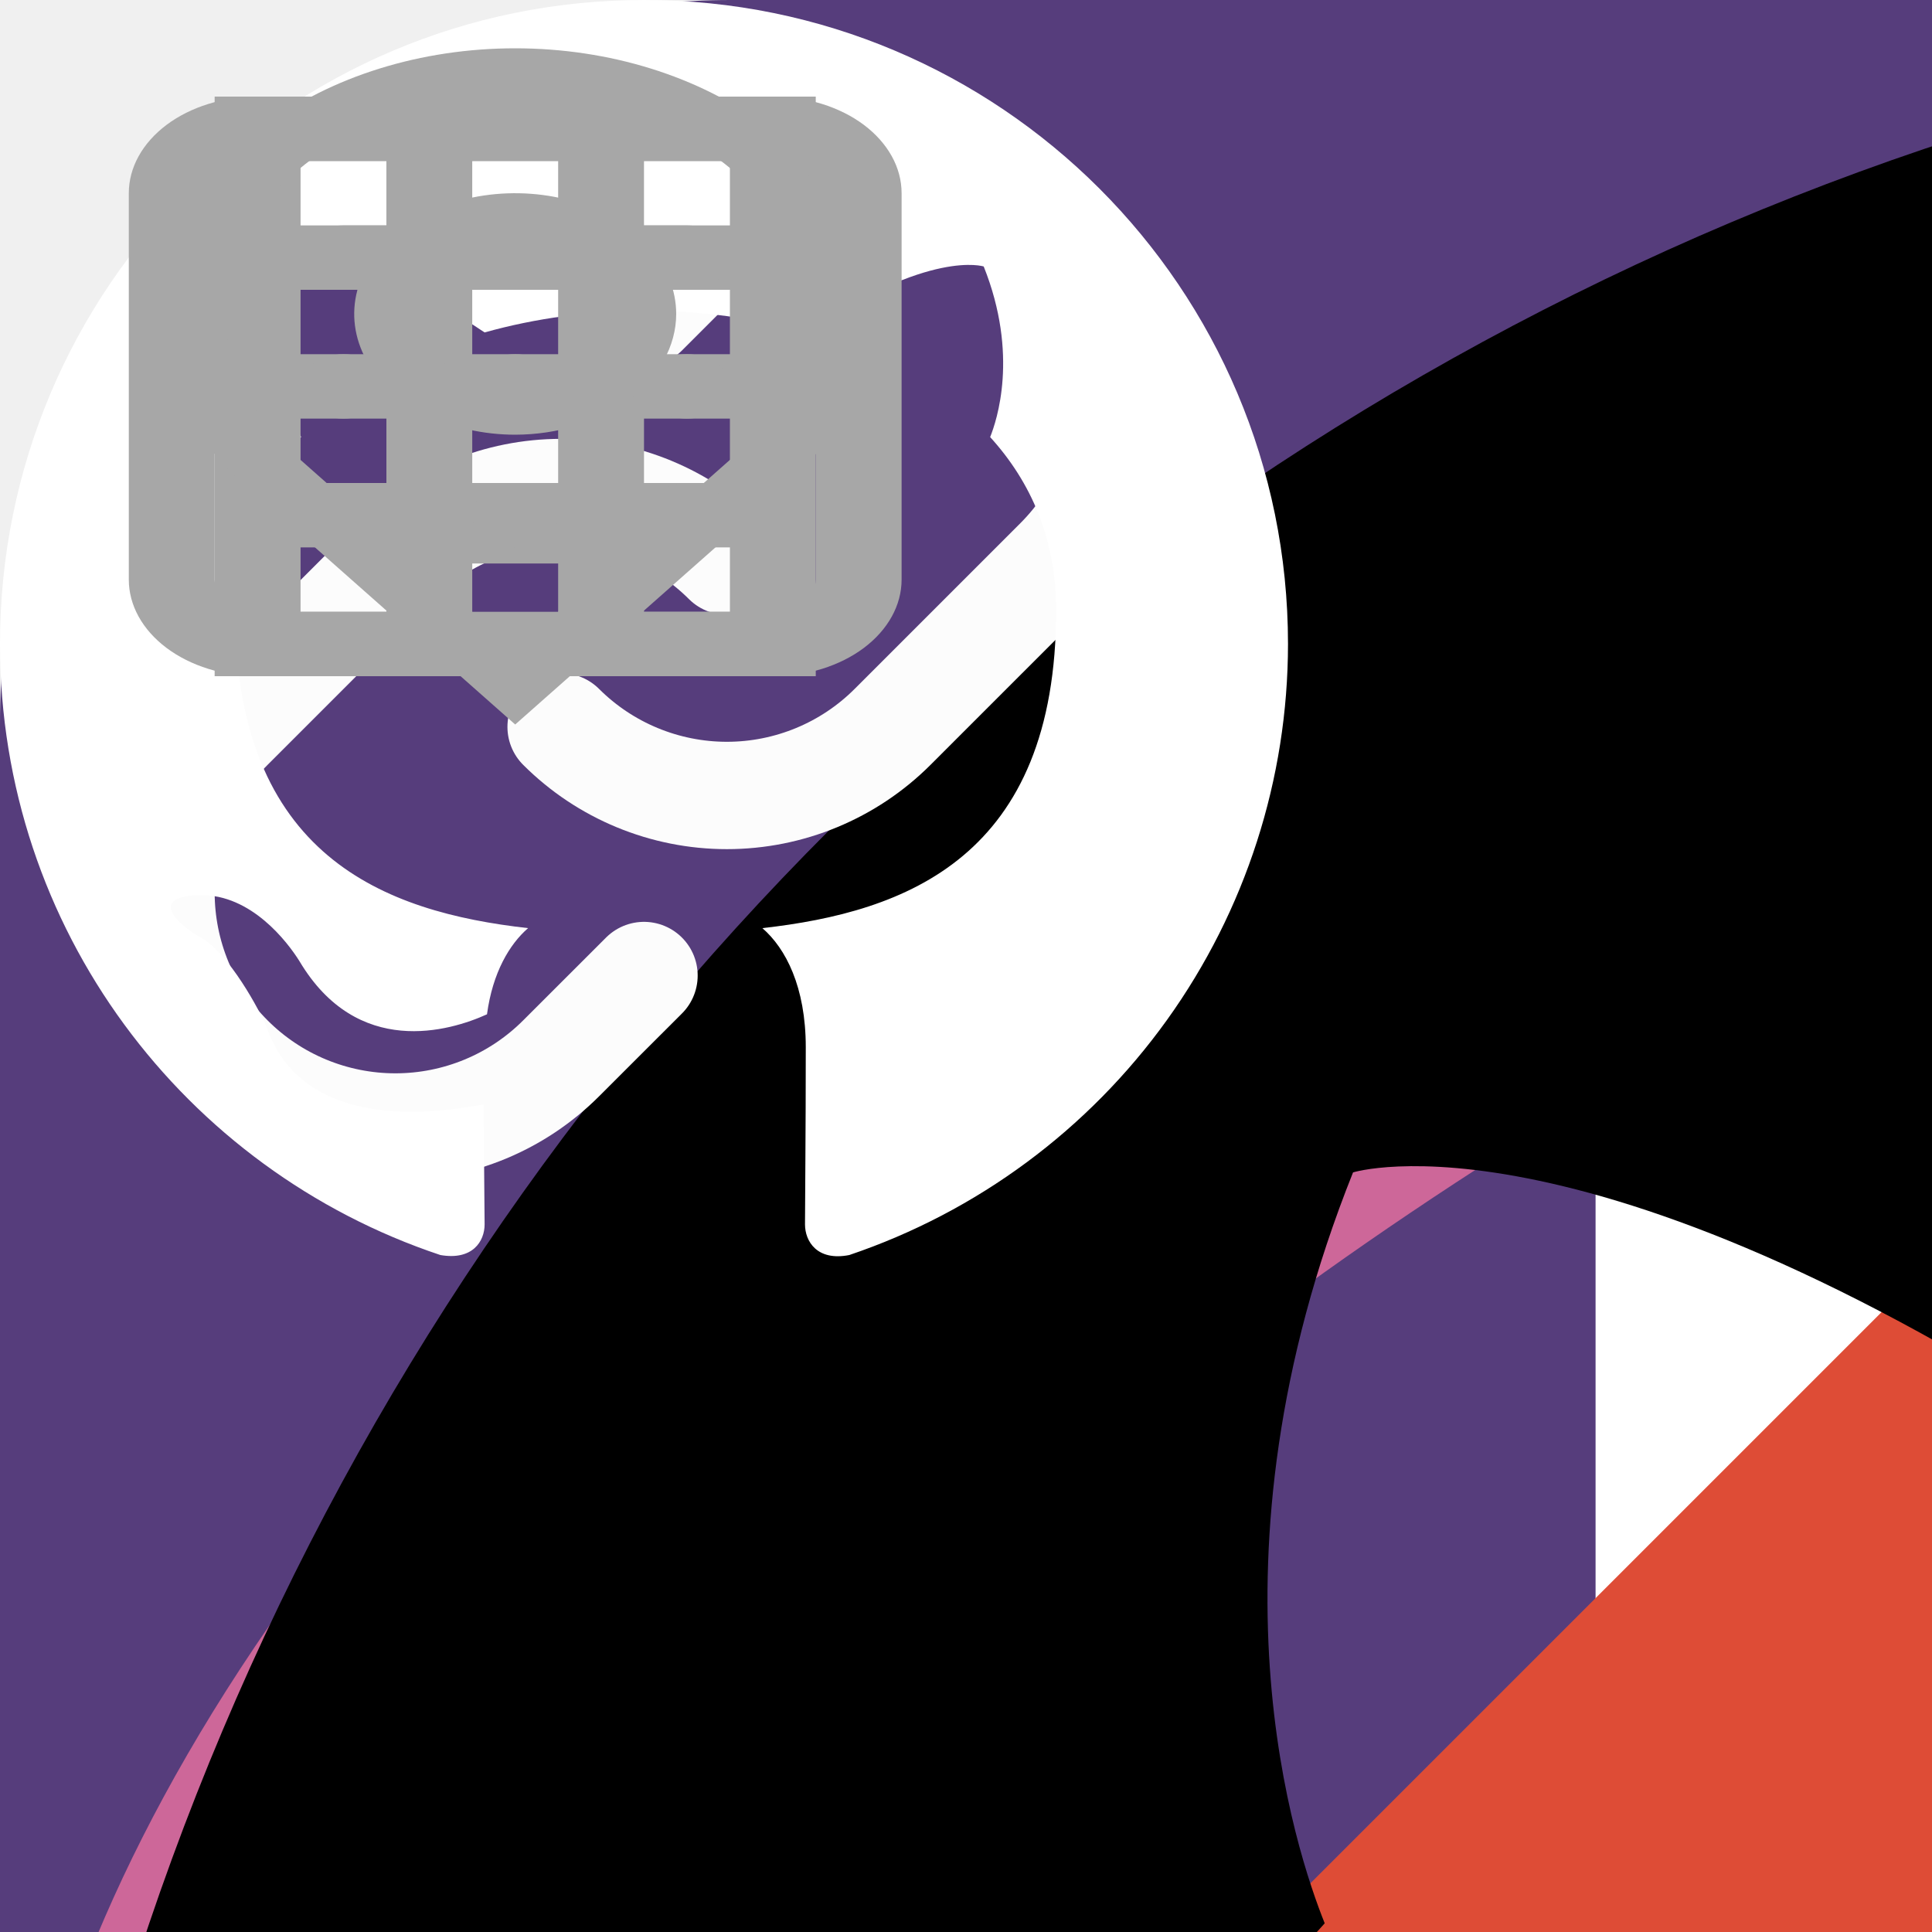
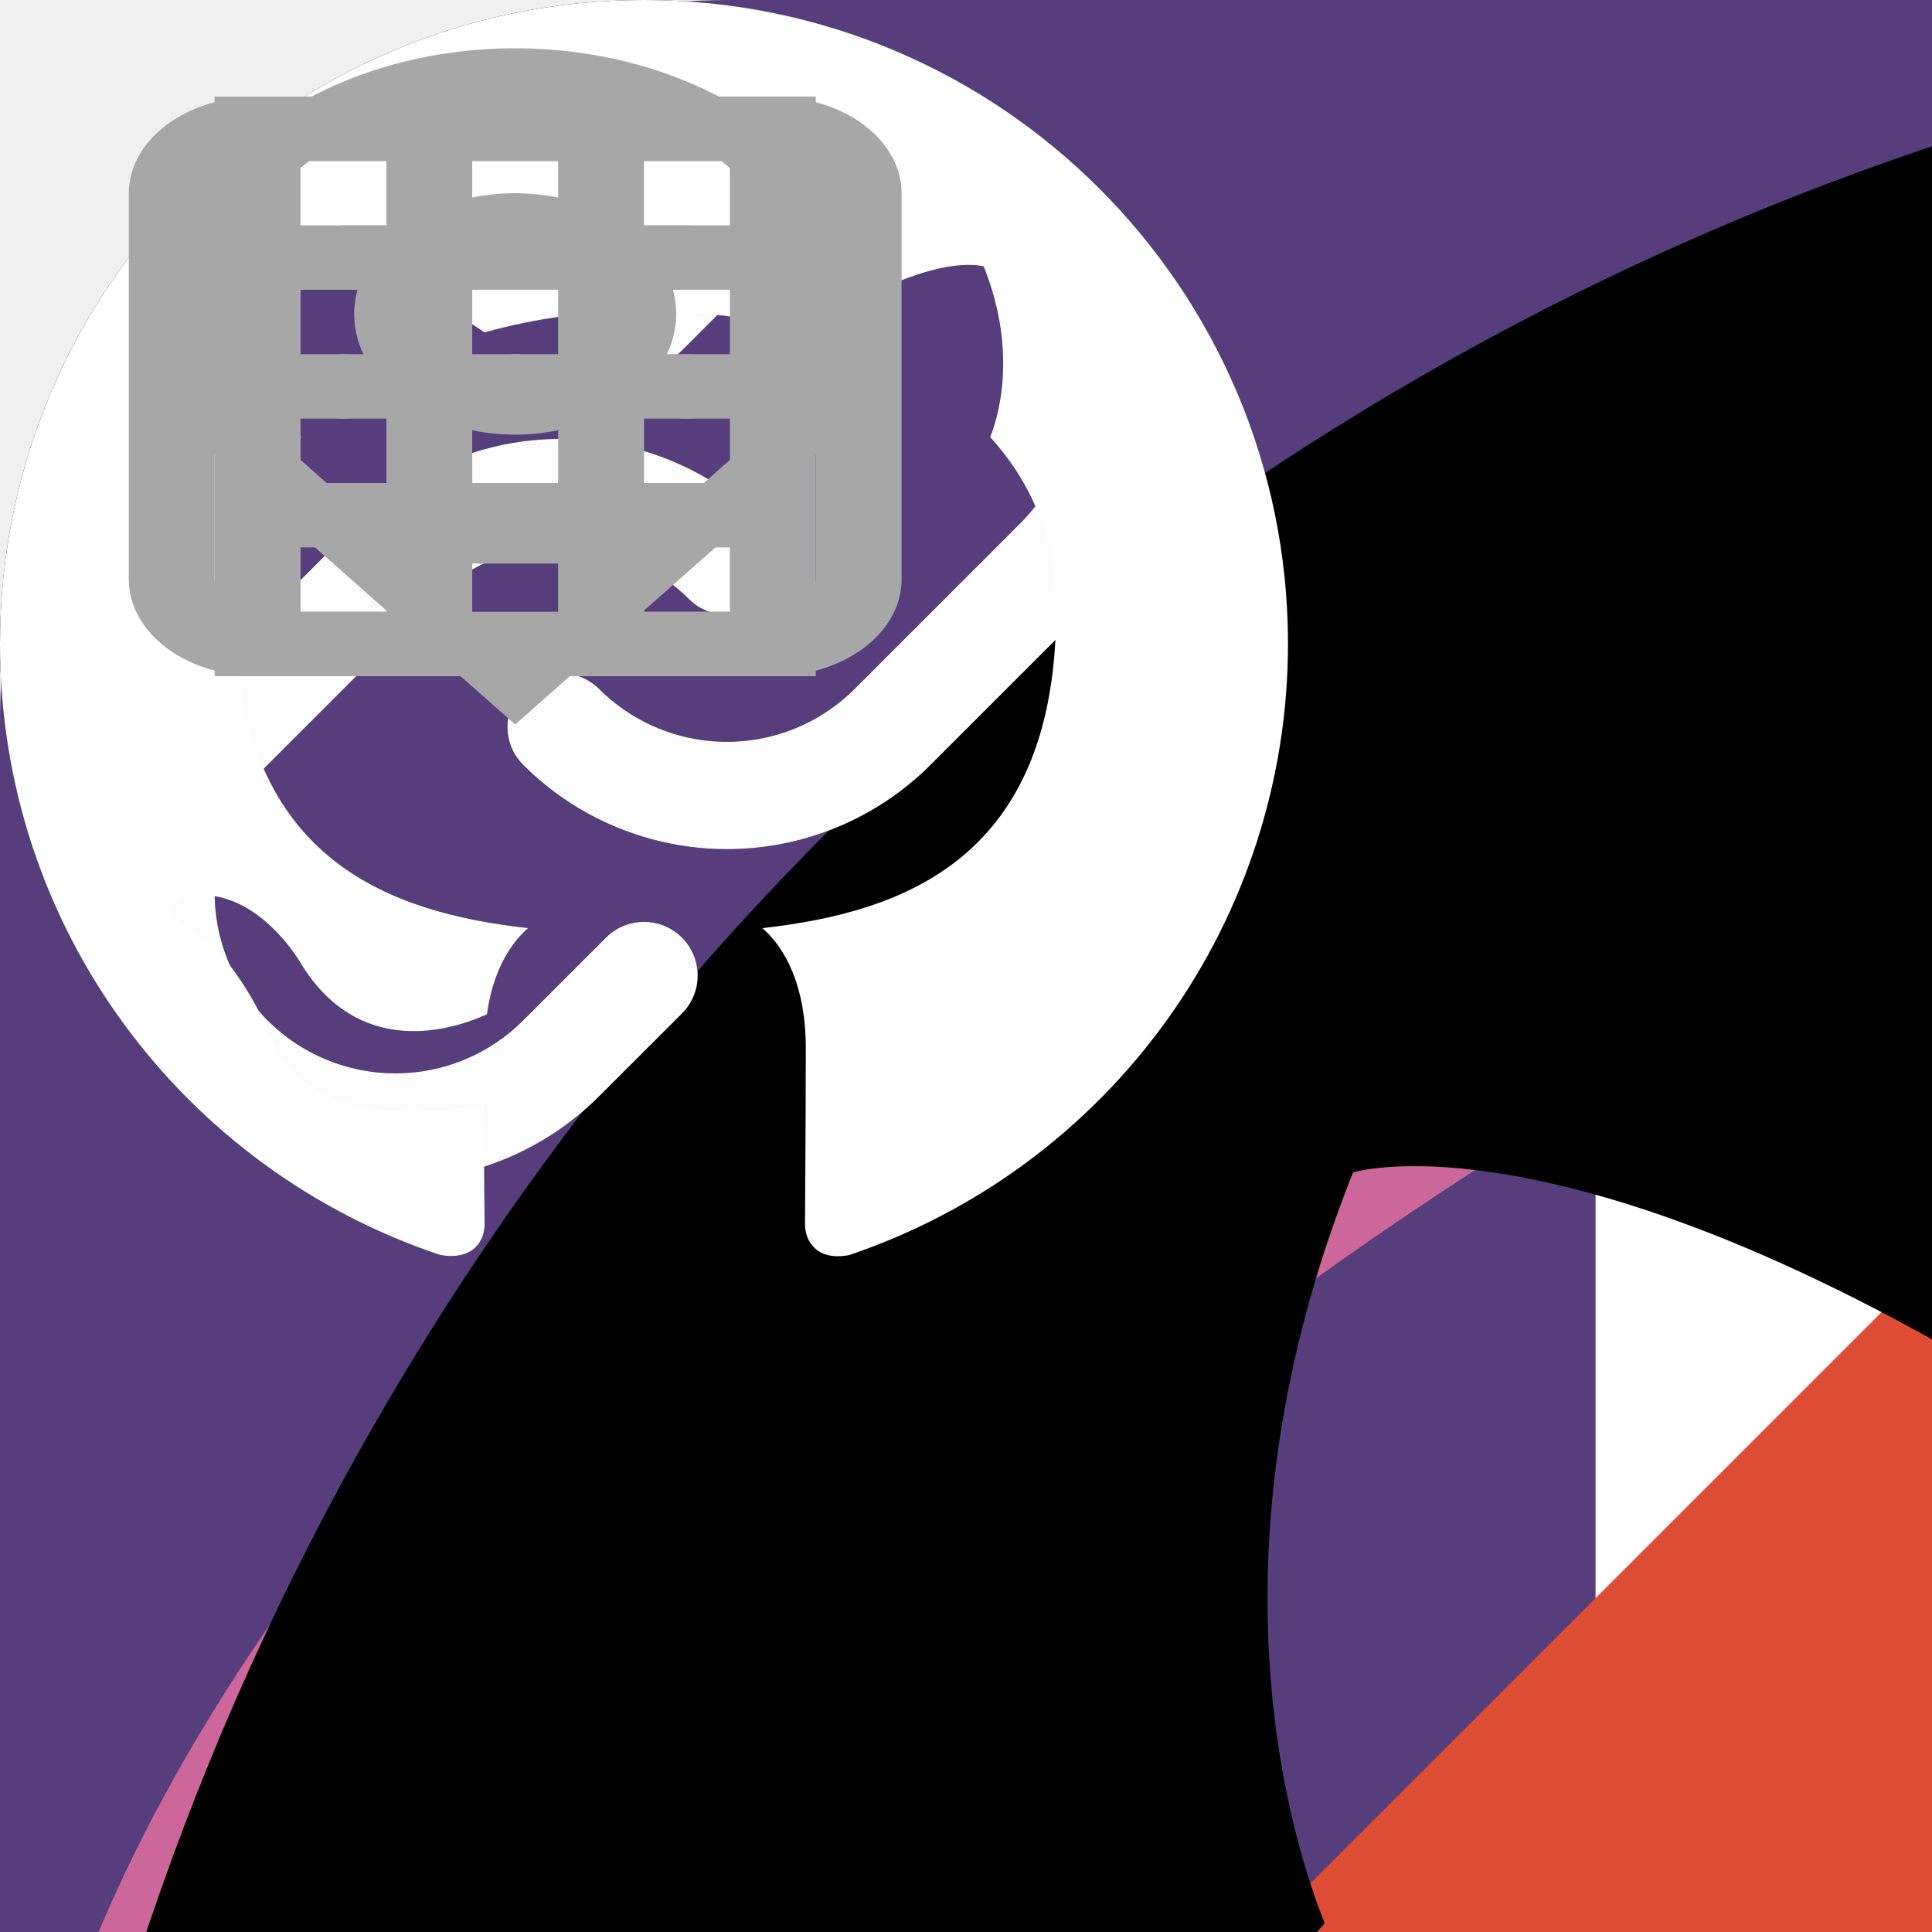
<svg xmlns="http://www.w3.org/2000/svg" width="30" height="30" viewBox="0 0 30 30" fill="none">
  <g id="githubHeader">
    <path fill-rule="evenodd" clip-rule="evenodd" d="M15 0C6.713 0 0 6.713 0 15C0 21.637 4.294 27.244 10.256 29.231C11.006 29.363 11.287 28.913 11.287 28.519C11.287 28.163 11.269 26.981 11.269 25.725C7.5 26.419 6.525 24.806 6.225 23.962C6.056 23.531 5.325 22.2 4.688 21.844C4.162 21.562 3.413 20.869 4.669 20.85C5.85 20.831 6.694 21.938 6.975 22.387C8.325 24.656 10.481 24.019 11.344 23.625C11.475 22.65 11.869 21.994 12.3 21.619C8.963 21.244 5.475 19.95 5.475 14.213C5.475 12.581 6.056 11.231 7.013 10.181C6.862 9.806 6.338 8.269 7.162 6.206C7.162 6.206 8.419 5.812 11.287 7.744C12.488 7.406 13.762 7.237 15.037 7.237C16.312 7.237 17.587 7.406 18.788 7.744C21.656 5.794 22.913 6.206 22.913 6.206C23.738 8.269 23.212 9.806 23.062 10.181C24.019 11.231 24.6 12.562 24.6 14.213C24.6 19.969 21.094 21.244 17.756 21.619C18.3 22.087 18.769 22.988 18.769 24.394C18.769 26.4 18.75 28.012 18.75 28.519C18.75 28.913 19.031 29.381 19.781 29.231C22.759 28.226 25.346 26.312 27.18 23.759C29.013 21.206 29.999 18.143 30 15C30 6.713 23.288 0 15 0Z" />
  </g>
  <g id="twitterHeader">
    <path d="M16.875 1.875C8.592 1.875 1.875 8.592 1.875 16.875C1.875 25.159 8.592 31.875 16.875 31.875C25.159 31.875 31.875 25.159 31.875 16.875C31.875 8.592 25.159 1.875 16.875 1.875ZM24.084 13.182C24.094 13.339 24.094 13.503 24.094 13.664C24.094 18.579 20.35 24.241 13.51 24.241C11.401 24.241 9.445 23.628 7.798 22.574C8.099 22.607 8.387 22.62 8.695 22.62C10.436 22.62 12.037 22.031 13.312 21.034C11.679 21 10.306 19.929 9.837 18.455C10.41 18.539 10.925 18.539 11.514 18.388C10.673 18.218 9.917 17.761 9.374 17.095C8.832 16.43 8.536 15.597 8.538 14.739V14.692C9.03 14.97 9.609 15.141 10.215 15.164C9.706 14.825 9.288 14.364 8.999 13.825C8.71 13.285 8.558 12.682 8.558 12.07C8.558 11.377 8.739 10.744 9.064 10.195C9.997 11.345 11.163 12.285 12.484 12.955C13.805 13.624 15.252 14.009 16.731 14.083C16.205 11.555 18.094 9.509 20.364 9.509C21.435 9.509 22.4 9.958 23.079 10.681C23.92 10.523 24.723 10.209 25.44 9.787C25.162 10.647 24.579 11.374 23.806 11.833C24.556 11.752 25.279 11.545 25.949 11.253C25.443 11.997 24.81 12.656 24.084 13.182Z" />
  </g>
  <g id="linkedinHeader">
    <g clip-path="url(#clip0_2_6034)">
      <path d="M15 0.6C7.047 0.6 0.6 7.047 0.6 15C0.6 22.953 7.047 29.4 15 29.4C22.953 29.4 29.4 22.953 29.4 15C29.4 7.047 22.953 0.6 15 0.6ZM11.475 20.969H8.559V11.585H11.475V20.969ZM9.999 10.433C9.078 10.433 8.483 9.78 8.483 8.973C8.483 8.15 9.096 7.517 10.037 7.517C10.977 7.517 11.553 8.15 11.571 8.973C11.571 9.78 10.977 10.433 9.999 10.433ZM22.125 20.969H19.209V15.768C19.209 14.558 18.786 13.736 17.732 13.736C16.926 13.736 16.448 14.292 16.236 14.828C16.158 15.018 16.139 15.288 16.139 15.557V20.967H13.221V14.577C13.221 13.406 13.184 12.426 13.145 11.583H15.678L15.812 12.887H15.87C16.254 12.275 17.195 11.372 18.768 11.372C20.687 11.372 22.125 12.657 22.125 15.42V20.969Z" />
    </g>
    <defs>
      <clipPath id="clip0_2_6034">
        <rect width="30" height="30" fill="white" />
      </clipPath>
    </defs>
  </g>
  <g id="html">
    <path d="M22.132 102.004L13.706 7.5H106.294L97.856 101.989L59.944 112.5L22.132 102.004Z" fill="#E44F26" />
    <path d="M60 104.468L90.638 95.974L97.845 15.229H60V104.468Z" fill="#F1662A" />
    <path d="M60 50.276H44.663L43.605 38.407H60V26.816H30.938L31.215 29.929L34.061 61.867H60V50.276ZM60 80.377L59.947 80.392L47.04 76.909L46.215 67.665H34.579L36.203 85.86L59.947 92.453L60 92.438V80.377Z" fill="#EBEBEB" />
    <path d="M59.959 50.276V61.867H74.231L72.889 76.901L59.959 80.389V92.449L83.723 85.86L83.895 83.903L86.618 53.389L86.903 50.276H59.959ZM59.959 26.816V38.407H87.957L88.189 35.805L88.718 29.929L88.995 26.816H59.959Z" fill="white" />
  </g>
  <g id="css">
    <path d="M22.133 101.154L13.71 7.438H106.29L97.856 101.139L59.944 111.562L22.133 101.154Z" fill="#1572B6" />
    <path d="M60 103.597L90.638 95.174L97.845 15.102H60V103.597Z" fill="#33A9DC" />
    <path d="M60 49.054H75.338L76.395 37.284H60V25.79H89.062L88.785 28.872L85.939 60.549H60V49.054Z" fill="white" />
    <path d="M60.071 78.904L60.019 78.919L47.111 75.461L46.286 66.294H34.65L36.274 84.341L60.015 90.879L60.071 90.864V78.904Z" fill="#EBEBEB" />
    <path d="M74.351 60.062L72.956 75.453L60.03 78.912V90.871L83.79 84.341L83.966 82.4L85.98 60.062H74.351Z" fill="white" />
    <path d="M60.041 25.79V37.284H32.044L31.811 34.7L31.282 28.872L31.005 25.79H60.041ZM60 49.054V60.549H47.254L47.021 57.964L46.496 52.137L46.219 49.054H60Z" fill="#EBEBEB" />
  </g>
  <g id="javascript">
    <path d="M7.5 7.5H112.5V112.5H7.5V7.5Z" fill="#F5DE19" />
    <path d="M78.034 89.531C78.928 91.349 80.318 92.876 82.043 93.938C83.768 94.999 85.758 95.552 87.784 95.531C91.871 95.531 94.485 93.487 94.485 90.656C94.485 87.281 91.8 86.074 87.3 84.105L84.832 83.047C77.707 80.014 72.983 76.215 72.983 68.183C72.983 60.784 78.608 55.148 87.431 55.148C90.288 54.941 93.142 55.581 95.637 56.986C98.132 58.391 100.159 60.499 101.464 63.049L93.75 67.98C93.248 66.716 92.373 65.635 91.242 64.879C90.111 64.124 88.776 63.73 87.416 63.75C86.823 63.691 86.224 63.755 85.657 63.94C85.09 64.125 84.567 64.427 84.123 64.824C83.679 65.222 83.323 65.709 83.077 66.252C82.831 66.795 82.701 67.384 82.695 67.98C82.695 70.939 84.529 72.139 88.763 73.98L91.23 75.037C99.615 78.634 104.355 82.297 104.355 90.536C104.355 99.42 97.376 104.287 88.005 104.287C84.354 104.52 80.713 103.691 77.522 101.901C74.332 100.11 71.727 97.434 70.024 94.196L78.034 89.531ZM43.178 90.386C44.726 93.135 46.136 95.46 49.526 95.46C52.766 95.46 54.814 94.192 54.814 89.261V55.71H64.68V89.392C64.68 99.608 58.68 104.257 49.946 104.257C46.859 104.426 43.793 103.657 41.151 102.051C38.51 100.444 36.416 98.076 35.145 95.257L43.178 90.386Z" fill="black" />
  </g>
  <g id="react">
    <g clip-path="url(#clip0_2_5687)">
      <path d="M92.906 32.703C91.703 32.289 90.49 31.905 89.269 31.552C89.474 30.711 89.663 29.879 89.83 29.062C92.584 15.648 90.784 4.842 84.636 1.284C78.742 -2.127 69.102 1.429 59.366 9.933C58.406 10.773 57.468 11.637 56.552 12.524C55.939 11.934 55.315 11.356 54.68 10.789C44.477 1.696 34.249 -2.136 28.108 1.432C22.219 4.854 20.475 15.013 22.954 27.725C23.2 28.984 23.479 30.237 23.789 31.482C22.341 31.895 20.944 32.334 19.607 32.802C7.644 36.988 0.005 43.548 0.005 50.353C0.005 57.381 8.206 64.43 20.666 68.704C21.676 69.049 22.695 69.369 23.721 69.663C23.387 71.004 23.092 72.354 22.834 73.711C20.471 86.204 22.316 96.122 28.189 99.522C34.255 103.033 44.437 99.425 54.35 90.727C55.154 90.02 55.941 89.293 56.708 88.546C57.7 89.507 58.719 90.439 59.763 91.343C69.366 99.636 78.85 102.985 84.718 99.576C90.778 96.055 92.748 85.4 90.191 72.436C89.989 71.42 89.763 70.409 89.513 69.405C90.228 69.192 90.93 68.973 91.614 68.746C104.567 64.438 112.995 57.475 112.995 50.353C112.995 43.523 105.109 36.919 92.906 32.703ZM90.096 64.147C89.478 64.353 88.844 64.55 88.198 64.743C86.768 60.2 84.838 55.368 82.477 50.376C84.73 45.504 86.586 40.734 87.976 36.22C89.132 36.556 90.253 36.91 91.335 37.283C101.791 40.896 108.168 46.237 108.168 50.353C108.168 54.737 101.28 60.428 90.096 64.147ZM85.456 73.376C86.586 79.109 86.748 84.292 85.999 88.344C85.326 91.984 83.973 94.412 82.299 95.384C78.738 97.453 71.123 94.764 62.911 87.671C61.94 86.831 60.993 85.963 60.07 85.07C63.254 81.576 66.436 77.513 69.541 73.001C75.004 72.514 80.164 71.719 84.844 70.633C85.069 71.543 85.273 72.457 85.456 73.376ZM38.526 95.026C35.047 96.259 32.276 96.295 30.601 95.325C27.037 93.262 25.555 85.298 27.576 74.615C27.816 73.353 28.091 72.097 28.401 70.85C33.029 71.878 38.152 72.617 43.627 73.062C46.754 77.478 50.028 81.536 53.327 85.089C52.626 85.77 51.908 86.434 51.174 87.079C46.79 90.925 42.397 93.654 38.526 95.026ZM22.228 64.12C16.718 62.23 12.168 59.774 9.049 57.093C6.246 54.685 4.832 52.293 4.832 50.353C4.832 46.223 10.966 40.956 21.196 37.377C22.438 36.943 23.737 36.533 25.085 36.148C26.5 40.764 28.354 45.59 30.592 50.471C28.325 55.423 26.444 60.327 25.016 64.997C24.08 64.728 23.15 64.436 22.228 64.12ZM27.691 26.795C25.567 15.903 26.978 7.687 30.527 5.625C34.307 3.429 42.665 6.56 51.475 14.412C52.05 14.925 52.615 15.448 53.171 15.982C49.888 19.52 46.644 23.548 43.545 27.937C38.231 28.431 33.144 29.225 28.468 30.289C28.18 29.131 27.921 27.966 27.691 26.795V26.795ZM76.43 38.874C75.325 36.959 74.18 35.068 72.994 33.202C76.599 33.66 80.053 34.267 83.297 35.01C82.323 38.142 81.109 41.417 79.681 44.775C78.636 42.787 77.553 40.819 76.43 38.874ZM56.554 19.444C58.781 21.865 61.01 24.568 63.203 27.5C58.755 27.289 54.298 27.289 49.849 27.498C52.044 24.592 54.293 21.893 56.554 19.444ZM36.551 38.907C35.442 40.837 34.379 42.792 33.361 44.771C31.956 41.425 30.753 38.136 29.771 34.958C32.995 34.235 36.433 33.643 40.015 33.194C38.816 35.07 37.661 36.975 36.551 38.907V38.907ZM40.118 67.857C36.417 67.442 32.927 66.881 29.704 66.177C30.702 62.943 31.931 59.583 33.367 56.165C34.389 58.146 35.457 60.103 36.57 62.033C37.715 64.018 38.9 65.961 40.118 67.857ZM56.688 81.603C54.4 79.126 52.118 76.385 49.889 73.437C52.053 73.522 54.258 73.566 56.5 73.566C58.803 73.566 61.08 73.514 63.32 73.414C61.12 76.415 58.899 79.159 56.688 81.603ZM79.726 55.991C81.237 59.446 82.509 62.788 83.52 65.967C80.244 66.717 76.707 67.321 72.98 67.77C74.174 65.87 75.331 63.946 76.449 62C77.586 60.021 78.678 58.018 79.726 55.991ZM72.268 59.579C70.556 62.563 68.749 65.491 66.847 68.357C63.404 68.602 59.952 68.723 56.5 68.722C52.984 68.722 49.563 68.612 46.27 68.397C44.319 65.538 42.477 62.605 40.747 59.606H40.748C39.026 56.623 37.418 53.575 35.926 50.468C37.414 47.362 39.017 44.312 40.733 41.327L40.733 41.327C42.448 38.341 44.275 35.421 46.211 32.573C49.571 32.318 53.017 32.185 56.499 32.185H56.5C59.998 32.185 63.448 32.319 66.808 32.577C68.724 35.419 70.54 38.33 72.252 41.301C73.974 44.28 75.598 47.315 77.123 50.4C75.614 53.517 73.994 56.578 72.268 59.579ZM82.225 5.481C86.009 7.671 87.48 16.502 85.103 28.084C84.951 28.823 84.781 29.576 84.595 30.339C79.907 29.253 74.817 28.445 69.487 27.943C66.383 23.506 63.166 19.472 59.936 15.979C60.782 15.16 61.649 14.363 62.535 13.587C70.877 6.301 78.673 3.425 82.225 5.481ZM56.5 40.226C62.072 40.226 66.59 44.76 66.59 50.353C66.59 55.946 62.072 60.48 56.5 60.48C50.928 60.48 46.41 55.946 46.41 50.353C46.41 44.76 50.928 40.226 56.5 40.226Z" fill="#00D8FF" />
    </g>
    <defs>
      <clipPath id="clip0_2_5687">
        <rect width="113" height="101" fill="white" />
      </clipPath>
    </defs>
  </g>
  <g id="redux">
    <path d="M72.697 69.563C76.569 69.162 79.506 65.824 79.373 61.818C79.239 57.813 75.901 54.609 71.896 54.609H71.629C67.49 54.742 64.286 58.214 64.419 62.352C64.553 64.355 65.354 66.091 66.555 67.293C62.016 76.239 55.073 82.781 44.659 88.255C37.583 91.993 30.24 93.329 22.897 92.394C16.889 91.593 12.216 88.923 9.278 84.516C5.006 77.974 4.606 70.897 8.211 63.821C10.748 58.748 14.752 55.009 17.289 53.14C16.755 51.404 15.954 48.467 15.554 46.331C-3.806 60.35 -1.803 79.309 4.072 88.255C8.477 94.931 17.423 99.07 27.303 99.07C29.973 99.07 32.643 98.803 35.313 98.136C52.403 94.797 65.354 84.65 72.697 69.563ZM96.195 53.007C86.048 41.123 71.095 34.581 54.005 34.581H51.869C50.668 32.178 48.131 30.575 45.327 30.575H45.06C40.921 30.709 37.717 34.18 37.85 38.32C37.984 42.325 41.322 45.529 45.327 45.529H45.594C48.531 45.396 51.068 43.527 52.136 40.99H54.539C64.686 40.99 74.299 43.927 82.978 49.668C89.653 54.075 94.46 59.816 97.13 66.759C99.4 72.366 99.266 77.841 96.863 82.514C93.125 89.59 86.85 93.462 78.572 93.462C73.231 93.462 68.158 91.86 65.487 90.658C64.019 91.993 61.348 94.129 59.479 95.465C65.221 98.135 71.095 99.604 76.703 99.604C89.52 99.604 98.999 92.528 102.604 85.451C106.476 77.707 106.209 64.355 96.195 53.007ZM28.371 71.832C28.505 75.838 31.842 79.042 35.847 79.042H36.115C40.254 78.909 43.458 75.437 43.324 71.298C43.191 67.292 39.853 64.088 35.847 64.088H35.581C35.313 64.088 34.913 64.088 34.646 64.221C29.172 55.142 26.902 45.262 27.704 34.581C28.237 26.57 30.908 19.627 35.581 13.885C39.453 8.945 46.929 6.542 52.003 6.409C66.155 6.141 72.163 23.766 72.564 30.842C74.299 31.243 77.237 32.178 79.239 32.845C77.637 11.216 64.286 0 51.469 0C39.452 0 28.371 8.679 23.965 21.496C17.823 38.587 21.829 55.009 29.305 67.96C28.638 68.895 28.237 70.364 28.371 71.832V71.832Z" fill="#764ABC" />
  </g>
  <g id="bootstrap">
    <g clip-path="url(#clip0_2_5691)">
      <path d="M0 75.782C0 81.978 5.08 87 11.347 87H76.653C82.92 87 88 81.977 88 75.782V11.218C88 5.022 82.92 0 76.653 0H11.347C5.08 0 0 5.023 0 11.218V75.782V75.782Z" fill="#563D7C" />
      <path d="M36.492 38.483V26.163H47.461C48.506 26.163 49.514 26.249 50.484 26.421C51.454 26.593 52.312 26.9 53.058 27.343C53.804 27.786 54.401 28.401 54.849 29.188C55.297 29.975 55.521 30.983 55.521 32.212C55.521 34.425 54.849 36.024 53.506 37.008C52.163 37.992 50.446 38.483 48.357 38.483H36.492ZM24.776 17.162V69.838H50.596C52.984 69.838 55.309 69.543 57.573 68.953C59.837 68.362 61.851 67.453 63.618 66.223C65.383 64.993 66.789 63.407 67.834 61.465C68.879 59.522 69.401 57.222 69.401 54.566C69.401 51.271 68.592 48.455 66.976 46.119C65.359 43.783 62.908 42.147 59.625 41.213C62.013 40.082 63.817 38.631 65.035 36.86C66.254 35.09 66.864 32.877 66.864 30.22C66.864 27.761 66.453 25.696 65.632 24.023C64.811 22.351 63.655 21.011 62.162 20.003C60.67 18.994 58.879 18.269 56.789 17.826C54.7 17.383 52.387 17.162 49.849 17.162H24.776ZM36.492 60.837V46.377H49.252C51.789 46.377 53.829 46.955 55.372 48.111C56.914 49.267 57.685 51.197 57.685 53.902C57.685 55.28 57.449 56.411 56.976 57.296C56.503 58.181 55.869 58.882 55.073 59.399C54.277 59.915 53.357 60.284 52.312 60.505C51.267 60.726 50.173 60.837 49.029 60.837H36.492Z" fill="white" />
    </g>
    <defs>
      <clipPath id="clip0_2_5691">
        <rect width="88" height="87" fill="white" />
      </clipPath>
    </defs>
  </g>
  <g id="tailwind">
    <path d="M36.844 56.084C40.665 40.801 50.217 33.159 65.5 33.159C88.425 33.159 91.291 50.353 102.753 53.219C110.395 55.129 117.081 52.264 122.812 44.622C118.992 59.905 109.44 67.547 94.156 67.547C71.231 67.547 68.366 50.353 56.903 47.487C49.261 45.577 42.575 48.443 36.844 56.084ZM8.188 90.472C12.008 75.189 21.56 67.547 36.844 67.547C59.769 67.547 62.634 84.741 74.097 87.606C81.739 89.517 88.425 86.651 94.156 79.009C90.335 94.293 80.783 101.934 65.5 101.934C42.575 101.934 39.709 84.741 28.247 81.875C20.605 79.965 13.919 82.83 8.188 90.472Z" fill="#44A8B3" />
  </g>
  <g id="sass">
    <g clip-path="url(#clip0_2_5689)">
      <path d="M100.673 50.077C96.603 50.097 93.065 51.069 90.103 52.506C89.016 50.372 87.93 48.471 87.738 47.076C87.525 45.449 87.269 44.456 87.525 42.512C87.781 40.568 88.931 37.8 88.91 37.589C88.889 37.378 88.654 36.385 86.31 36.364C83.966 36.342 81.941 36.807 81.707 37.42C81.472 38.033 81.025 39.427 80.727 40.864C80.322 42.977 76.039 50.52 73.588 54.471C72.799 52.929 72.117 51.577 71.968 50.499C71.755 48.872 71.499 47.879 71.755 45.935C72.011 43.991 73.162 41.224 73.14 41.012C73.119 40.801 72.884 39.807 70.54 39.787C68.196 39.765 66.171 40.23 65.937 40.843C65.703 41.456 65.447 42.892 64.957 44.287C64.467 45.682 58.777 58.275 57.285 61.529C56.682 62.845 56.05 64.149 55.389 65.438C55.389 65.438 55.367 65.501 55.303 65.607C55.095 66.011 54.882 66.412 54.664 66.811V66.832C54.344 67.403 54.004 67.931 53.833 67.931C53.705 67.931 53.471 66.409 53.876 64.339C54.728 59.965 56.752 53.161 56.731 52.929C56.731 52.802 57.115 51.619 55.41 51.006C53.748 50.393 53.151 51.407 53.002 51.407C52.853 51.407 52.746 51.767 52.746 51.767C52.746 51.767 54.6 44.118 49.209 44.118C45.842 44.118 41.196 47.773 38.894 51.069C36.278 52.481 33.664 53.897 31.052 55.317C29.795 56.014 28.495 56.711 27.28 57.366C27.195 57.282 27.11 57.176 27.024 57.092C20.503 50.182 8.442 45.301 8.953 36.026C9.145 32.645 10.317 23.77 32.118 12.995C50.061 4.226 64.339 6.655 66.811 12.044C70.348 19.735 59.161 34.018 40.62 36.089C33.545 36.871 29.837 34.166 28.9 33.152C27.92 32.095 27.77 32.032 27.408 32.243C26.811 32.561 27.195 33.511 27.408 34.06C27.962 35.497 30.242 38.033 34.099 39.28C37.509 40.378 45.799 40.991 55.836 37.145C67.067 32.835 75.847 20.855 73.268 10.818C70.689 0.634 53.641 -2.726 37.509 2.958C27.92 6.339 17.52 11.663 10.04 18.594C1.154 26.834 -0.253 33.997 0.322 36.998C2.39 47.647 17.201 54.577 23.125 59.711C22.826 59.88 22.549 60.029 22.315 60.156C19.353 61.613 8.058 67.466 5.245 73.657C2.049 80.672 5.757 85.701 8.208 86.376C15.815 88.469 23.636 84.708 27.834 78.495C32.032 72.283 31.521 64.212 29.582 60.514C29.56 60.472 29.539 60.43 29.496 60.388C30.264 59.944 31.052 59.479 31.819 59.035C33.23 58.209 34.658 57.413 36.103 56.647C35.378 58.613 34.845 60.958 34.59 64.339C34.27 68.311 35.91 73.466 38.063 75.495C39.022 76.383 40.151 76.404 40.876 76.404C43.391 76.404 44.52 74.333 45.778 71.882C47.312 68.882 48.697 65.395 48.697 65.395C48.697 65.395 46.971 74.819 51.66 74.819C53.364 74.819 55.09 72.621 55.858 71.502V71.523C55.858 71.523 55.9 71.459 55.986 71.311C56.156 71.037 56.262 70.867 56.262 70.867V70.826C56.944 69.642 58.479 66.959 60.759 62.5C63.7 56.753 66.534 49.57 66.534 49.57C66.534 49.57 66.79 51.323 67.663 54.239C68.175 55.95 69.24 57.831 70.093 59.648C69.411 60.599 68.985 61.127 68.985 61.127L69.006 61.148C68.452 61.867 67.855 62.648 67.195 63.409C64.872 66.156 62.102 69.305 61.718 70.213C61.27 71.29 61.377 72.072 62.23 72.706C62.847 73.171 63.955 73.234 65.085 73.171C67.174 73.023 68.644 72.516 69.368 72.199C70.498 71.798 71.819 71.185 73.055 70.276C75.335 68.607 76.72 66.219 76.593 63.071C76.528 61.339 75.953 59.606 75.25 57.979C75.463 57.683 75.655 57.387 75.868 57.092C79.469 51.872 82.261 46.146 82.261 46.146C82.261 46.146 82.517 47.9 83.391 50.816C83.817 52.295 84.691 53.901 85.457 55.464C82.069 58.19 79.981 61.359 79.235 63.43C77.893 67.276 78.936 69.008 80.918 69.41C81.813 69.6 83.092 69.177 84.03 68.776C85.223 68.396 86.63 67.741 87.972 66.768C90.253 65.1 92.447 62.775 92.32 59.627C92.255 58.19 91.872 56.774 91.339 55.401C94.216 54.218 97.924 53.563 102.655 54.112C112.799 55.295 114.802 61.571 114.418 64.212C114.035 66.853 111.904 68.29 111.201 68.734C110.497 69.178 110.263 69.325 110.327 69.642C110.412 70.107 110.753 70.086 111.35 70.001C112.181 69.854 116.678 67.867 116.869 63.008C117.189 56.796 111.222 50.013 100.673 50.077ZM22.421 76.235C19.054 79.869 14.366 81.242 12.342 80.08C10.168 78.833 11.02 73.466 15.155 69.621C17.669 67.276 20.908 65.099 23.061 63.768C23.551 63.472 24.276 63.05 25.149 62.522C25.298 62.437 25.384 62.395 25.384 62.395L25.895 62.078C27.408 67.571 25.959 72.41 22.421 76.235ZM46.928 59.711C45.756 62.543 43.306 69.79 41.814 69.389C40.535 69.051 39.747 63.557 41.558 58.127C42.474 55.401 44.414 52.147 45.543 50.88C47.376 48.851 49.401 48.174 49.89 48.999C50.509 50.077 47.653 57.937 46.928 59.711ZM67.152 69.304C66.662 69.558 66.193 69.727 65.98 69.6C65.831 69.515 66.193 69.177 66.193 69.177C66.193 69.177 68.729 66.473 69.731 65.247C70.306 64.529 70.988 63.684 71.713 62.733V63.008C71.713 66.24 68.558 68.417 67.152 69.304H67.152ZM82.751 65.776C82.389 65.522 82.453 64.677 83.667 62.035C84.136 61 85.244 59.268 87.141 57.599C87.354 58.275 87.504 58.93 87.482 59.542C87.461 63.62 84.52 65.142 82.751 65.776Z" fill="#CD6799" />
    </g>
    <defs>
      <clipPath id="clip0_2_5689">
        <rect width="117" height="87" fill="white" />
      </clipPath>
    </defs>
  </g>
  <g id="git">
    <g clip-path="url(#clip0_2_5685)">
      <path d="M103.02 47.822L57.176 1.98C54.537 -0.66 50.255 -0.66 47.613 1.98L38.094 11.5L50.17 23.576C52.976 22.628 56.194 23.264 58.431 25.501C60.679 27.753 61.311 30.998 60.339 33.813L71.978 45.452C74.793 44.482 78.042 45.109 80.291 47.362C83.434 50.504 83.434 55.596 80.291 58.74C77.147 61.884 72.055 61.884 68.909 58.74C66.545 56.373 65.961 52.901 67.158 49.989L56.305 39.135L56.303 67.697C57.09 68.086 57.809 68.6 58.431 69.219C61.574 72.361 61.574 77.453 58.431 80.6C55.287 83.742 50.193 83.742 47.053 80.6C43.91 77.453 43.91 72.361 47.053 69.219C47.807 68.466 48.702 67.869 49.687 67.463V38.635C48.7 38.232 47.805 37.635 47.053 36.879C44.672 34.501 44.1 31.007 45.32 28.083L33.415 16.177L1.981 47.61C-0.66 50.252 -0.66 54.535 1.981 57.175L47.826 103.018C50.465 105.658 54.746 105.658 57.389 103.018L103.019 57.388C105.66 54.747 105.66 50.462 103.019 47.822" fill="#DE4C36" />
    </g>
    <defs>
      <clipPath id="clip0_2_5685">
        <rect width="105" height="105" fill="white" />
      </clipPath>
    </defs>
  </g>
  <g id="github">
    <path fill-rule="evenodd" clip-rule="evenodd" d="M44 0C19.69 0 0 19.69 0 44C0 63.47 12.595 79.915 30.085 85.745C32.285 86.13 33.11 84.81 33.11 83.655C33.11 82.61 33.055 79.145 33.055 75.46C22 77.495 19.14 72.765 18.26 70.29C17.765 69.025 15.62 65.12 13.75 64.075C12.21 63.25 10.01 61.215 13.695 61.16C17.16 61.105 19.635 64.35 20.46 65.67C24.42 72.325 30.745 70.455 33.275 69.3C33.66 66.44 34.815 64.515 36.08 63.415C26.29 62.315 16.06 58.52 16.06 41.69C16.06 36.905 17.765 32.945 20.57 29.865C20.13 28.765 18.59 24.255 21.01 18.205C21.01 18.205 24.695 17.05 33.11 22.715C36.63 21.725 40.37 21.23 44.11 21.23C47.85 21.23 51.59 21.725 55.11 22.715C63.525 16.995 67.21 18.205 67.21 18.205C69.63 24.255 68.09 28.765 67.65 29.865C70.455 32.945 72.16 36.85 72.16 41.69C72.16 58.575 61.875 62.315 52.085 63.415C53.68 64.79 55.055 67.43 55.055 71.555C55.055 77.44 55 82.17 55 83.655C55 84.81 55.825 86.185 58.025 85.745C66.76 82.796 74.35 77.182 79.727 69.694C85.104 62.205 87.997 53.219 88 44C88 19.69 68.31 0 44 0Z" fill="black" />
  </g>
+   <g id="linkToProjectBlack">
+     <path d="M11.287 8.713C10.604 8.031 9.678 7.648 8.713 7.648C7.748 7.648 6.823 8.031 6.14 8.713L3.566 11.287C2.883 11.969 2.5 12.895 2.5 13.86C2.5 14.826 2.883 15.752 3.566 16.434C4.248 17.117 5.174 17.5 6.14 17.5C7.105 17.5 8.031 17.117 8.713 16.434L10 15.148" stroke="black" stroke-width="1.667" stroke-linecap="round" stroke-linejoin="round" />
+     <path d="M8.713 11.287C9.396 11.969 10.322 12.352 11.287 12.352C12.252 12.352 13.178 11.969 13.86 11.287L16.434 8.713C17.117 8.031 17.5 7.105 17.5 6.14C17.5 5.174 17.117 4.248 16.434 3.566C15.752 2.883 14.826 2.5 13.861 2.5C12.895 2.5 11.969 2.883 11.287 3.566L10 4.853" stroke="black" stroke-width="1.667" stroke-linecap="round" stroke-linejoin="round" />
+   </g>
+   <g id="linkToGitHubProjectPageBlack">
+     <g clip-path="url(#clip0_4537_884)">
+       <path fill-rule="evenodd" clip-rule="evenodd" d="M10 0C4.475 0 0 4.475 0 10C0 14.425 2.862 18.163 6.838 19.488C7.338 19.575 7.525 19.275 7.525 19.012C7.525 18.775 7.513 17.988 7.513 17.15C5 17.613 4.35 16.538 4.15 15.975C4.037 15.688 3.55 14.8 3.125 14.562C2.775 14.375 2.275 13.912 3.112 13.9C3.9 13.887 4.463 14.625 4.65 14.925C5.55 16.438 6.987 16.012 7.562 15.75C7.65 15.1 7.912 14.662 8.2 14.412C5.975 14.162 3.65 13.3 3.65 9.475C3.65 8.387 4.037 7.487 4.675 6.787C4.575 6.537 4.225 5.513 4.775 4.138C4.775 4.138 5.612 3.875 7.525 5.162C8.325 4.938 9.175 4.825 10.025 4.825C10.875 4.825 11.725 4.938 12.525 5.162C14.438 3.862 15.275 4.138 15.275 4.138C15.825 5.513 15.475 6.537 15.375 6.787C16.012 7.487 16.4 8.375 16.4 9.475C16.4 13.312 14.062 14.162 11.838 14.412C12.2 14.725 12.512 15.325 12.512 16.262C12.512 17.6 12.5 18.675 12.5 19.012C12.5 19.275 12.688 19.587 13.188 19.488C15.173 18.817 16.898 17.541 18.12 15.839C19.342 14.137 19.999 12.095 20 10C20 4.475 15.525 0 10 0Z" fill="black" />
+     </g>
+     <defs>
+       <clipPath id="clip0_4537_884">
+         <rect width="20" height="20" fill="white" />
+       </clipPath>
+     </defs>
+   </g>
  <g id="linkToProjectWhite">
    <path d="M11.287 8.713C10.604 8.031 9.678 7.648 8.713 7.648C7.748 7.648 6.823 8.031 6.14 8.713L3.566 11.287C2.883 11.969 2.5 12.895 2.5 13.86C2.5 14.826 2.883 15.752 3.566 16.434C4.248 17.117 5.174 17.5 6.14 17.5C7.105 17.5 8.031 17.117 8.713 16.434L10 15.148" stroke="#FCFCFC" stroke-width="1.667" stroke-linecap="round" stroke-linejoin="round" />
    <path d="M8.713 11.287C9.396 11.969 10.322 12.352 11.287 12.352C12.252 12.352 13.178 11.969 13.86 11.287L16.434 8.713C17.117 8.031 17.5 7.105 17.5 6.14C17.5 5.174 17.117 4.248 16.434 3.566C15.752 2.883 14.826 2.5 13.861 2.5C12.895 2.5 11.969 2.883 11.287 3.566L10 4.853" stroke="#FCFCFC" stroke-width="1.667" stroke-linecap="round" stroke-linejoin="round" />
  </g>
  <g id="linkToGitHubProjectPageWhite">
    <g clip-path="url(#clip0_2_5976)">
      <path fill-rule="evenodd" clip-rule="evenodd" d="M10 0C4.475 0 0 4.475 0 10C0 14.425 2.862 18.163 6.838 19.488C7.338 19.575 7.525 19.275 7.525 19.012C7.525 18.775 7.513 17.988 7.513 17.15C5 17.613 4.35 16.538 4.15 15.975C4.037 15.688 3.55 14.8 3.125 14.562C2.775 14.375 2.275 13.912 3.112 13.9C3.9 13.887 4.463 14.625 4.65 14.925C5.55 16.438 6.987 16.012 7.562 15.75C7.65 15.1 7.912 14.662 8.2 14.412C5.975 14.162 3.65 13.3 3.65 9.475C3.65 8.387 4.037 7.487 4.675 6.787C4.575 6.537 4.225 5.513 4.775 4.138C4.775 4.138 5.612 3.875 7.525 5.162C8.325 4.938 9.175 4.825 10.025 4.825C10.875 4.825 11.725 4.938 12.525 5.162C14.438 3.862 15.275 4.138 15.275 4.138C15.825 5.513 15.475 6.537 15.375 6.787C16.012 7.487 16.4 8.375 16.4 9.475C16.4 13.312 14.062 14.162 11.838 14.412C12.2 14.725 12.512 15.325 12.512 16.262C12.512 17.6 12.5 18.675 12.5 19.012C12.5 19.275 12.688 19.587 13.188 19.488C15.173 18.817 16.898 17.541 18.12 15.839C19.342 14.137 19.999 12.095 20 10C20 4.475 15.525 0 10 0Z" fill="white" />
    </g>
    <defs>
      <clipPath id="clip0_2_5976">
        <rect width="20" height="20" fill="white" />
      </clipPath>
    </defs>
  </g>
  <g id="office">
    <path d="M3.333 1.5V10.5H7.333V8.75H8.667V10.5H12.667V1.5H3.333ZM4.667 2.5H6V3.5H4.667V2.5ZM7.333 2.5H8.667V3.5H7.333V2.5ZM10 2.5H11.334V3.5H10V2.5ZM4.667 4.5H6V5.5H4.667V4.5ZM7.333 4.5H8.667V5.5H7.333V4.5ZM10 4.5H11.334V5.5H10V4.5ZM4.667 6.5H6V7.5H4.667V6.5ZM7.333 6.5H8.667V7.5H7.333V6.5ZM10 6.5H11.334V7.5H10V6.5ZM4.667 8.5H6V9.5H4.667V8.5ZM10 8.5H11.334V9.5H10V8.5Z" fill="#A7A7A7" />
  </g>
  <g id="location">
    <path d="M8 6.75C7.506 6.75 7.022 6.64 6.611 6.434C6.2 6.228 5.88 5.935 5.69 5.593C5.501 5.25 5.452 4.873 5.548 4.509C5.644 4.145 5.883 3.811 6.232 3.549C6.582 3.287 7.027 3.108 7.512 3.036C7.997 2.964 8.5 3.001 8.957 3.143C9.414 3.285 9.804 3.525 10.079 3.833C10.353 4.142 10.5 4.504 10.5 4.875C10.499 5.372 10.236 5.849 9.767 6.2C9.298 6.552 8.663 6.749 8 6.75ZM8 3.75C7.703 3.75 7.413 3.816 7.167 3.94C6.92 4.063 6.728 4.239 6.614 4.444C6.501 4.65 6.471 4.876 6.529 5.094C6.587 5.313 6.73 5.513 6.939 5.67C7.149 5.828 7.416 5.935 7.707 5.978C7.998 6.022 8.3 6 8.574 5.914C8.848 5.829 9.082 5.685 9.247 5.5C9.412 5.315 9.5 5.098 9.5 4.875C9.5 4.577 9.341 4.291 9.06 4.08C8.779 3.869 8.398 3.75 8 3.75Z" fill="#A7A7A7" />
    <path d="M8 11.25L3.782 7.519C3.723 7.463 3.665 7.407 3.608 7.35C2.888 6.638 2.498 5.769 2.5 4.875C2.5 3.781 3.079 2.732 4.111 1.958C5.142 1.185 6.541 0.75 8 0.75C9.459 0.75 10.858 1.185 11.889 1.958C12.921 2.732 13.5 3.781 13.5 4.875C13.502 5.768 13.113 6.637 12.393 7.349L12.392 7.35C12.392 7.35 12.242 7.498 12.22 7.518L8 11.25ZM4.406 6.898C4.407 6.898 4.523 7.014 4.55 7.038L8 10.091L11.455 7.034C11.477 7.014 11.594 6.897 11.595 6.897C12.183 6.315 12.501 5.605 12.5 4.875C12.5 3.98 12.026 3.121 11.182 2.489C10.338 1.856 9.193 1.5 8 1.5C6.807 1.5 5.662 1.856 4.818 2.489C3.974 3.121 3.5 3.98 3.5 4.875C3.499 5.606 3.817 6.316 4.407 6.898H4.406Z" fill="#A7A7A7" />
  </g>
  <g id="periodOfWor        k">
    <g clip-path="url(#clip0_35012_282)">
      <path d="M5.333 6.5C5.157 6.5 4.987 6.447 4.862 6.354C4.737 6.26 4.667 6.133 4.667 6C4.667 5.867 4.737 5.74 4.862 5.646C4.987 5.553 5.157 5.5 5.333 5.5C5.51 5.5 5.68 5.553 5.805 5.646C5.93 5.74 6 5.867 6 6C6 6.133 5.93 6.26 5.805 6.354C5.68 6.447 5.51 6.5 5.333 6.5ZM5.333 8.5C5.157 8.5 4.987 8.447 4.862 8.354C4.737 8.26 4.667 8.133 4.667 8C4.667 7.867 4.737 7.74 4.862 7.646C4.987 7.553 5.157 7.5 5.333 7.5C5.51 7.5 5.68 7.553 5.805 7.646C5.93 7.74 6 7.867 6 8C6 8.133 5.93 8.26 5.805 8.354C5.68 8.447 5.51 8.5 5.333 8.5ZM7.333 8C7.333 8.133 7.404 8.26 7.529 8.354C7.654 8.447 7.823 8.5 8 8.5C8.177 8.5 8.346 8.447 8.471 8.354C8.597 8.26 8.667 8.133 8.667 8C8.667 7.867 8.597 7.74 8.471 7.646C8.346 7.553 8.177 7.5 8 7.5C7.823 7.5 7.654 7.553 7.529 7.646C7.404 7.74 7.333 7.867 7.333 8ZM10.667 8.5C10.49 8.5 10.32 8.447 10.195 8.354C10.07 8.26 10 8.133 10 8C10 7.867 10.07 7.74 10.195 7.646C10.32 7.553 10.49 7.5 10.667 7.5C10.844 7.5 11.013 7.553 11.138 7.646C11.263 7.74 11.333 7.867 11.333 8C11.333 8.133 11.263 8.26 11.138 8.354C11.013 8.447 10.844 8.5 10.667 8.5ZM7.333 6C7.333 6.133 7.404 6.26 7.529 6.354C7.654 6.447 7.823 6.5 8 6.5C8.177 6.5 8.346 6.447 8.471 6.354C8.597 6.26 8.667 6.133 8.667 6C8.667 5.867 8.597 5.74 8.471 5.646C8.346 5.553 8.177 5.5 8 5.5C7.823 5.5 7.654 5.553 7.529 5.646C7.404 5.74 7.333 5.867 7.333 6ZM10.667 6.5C10.49 6.5 10.32 6.447 10.195 6.354C10.07 6.26 10 6.133 10 6C10 5.867 10.07 5.74 10.195 5.646C10.32 5.553 10.49 5.5 10.667 5.5C10.844 5.5 11.013 5.553 11.138 5.646C11.263 5.74 11.333 5.867 11.333 6C11.333 6.133 11.263 6.26 11.138 6.354C11.013 6.447 10.844 6.5 10.667 6.5ZM5.333 3.5C5.157 3.5 4.987 3.553 4.862 3.646C4.737 3.74 4.667 3.867 4.667 4C4.667 4.133 4.737 4.26 4.862 4.354C4.987 4.447 5.157 4.5 5.333 4.5H10.667C10.844 4.5 11.013 4.447 11.138 4.354C11.263 4.26 11.333 4.133 11.333 4C11.333 3.867 11.263 3.74 11.138 3.646C11.013 3.553 10.844 3.5 10.667 3.5H5.333Z" fill="#A7A7A7" />
      <path fill-rule="evenodd" clip-rule="evenodd" d="M4 1.5C3.47 1.5 2.961 1.658 2.586 1.939C2.211 2.221 2 2.602 2 3V9C2 9.398 2.211 9.779 2.586 10.061C2.961 10.342 3.47 10.5 4 10.5H12C12.53 10.5 13.039 10.342 13.414 10.061C13.789 9.779 14 9.398 14 9V3C14 2.602 13.789 2.221 13.414 1.939C13.039 1.658 12.53 1.5 12 1.5H4ZM12 2.5H4C3.823 2.5 3.654 2.553 3.529 2.646C3.404 2.74 3.333 2.867 3.333 3V9C3.333 9.133 3.404 9.26 3.529 9.354C3.654 9.447 3.823 9.5 4 9.5H12C12.177 9.5 12.346 9.447 12.471 9.354C12.596 9.26 12.667 9.133 12.667 9V3C12.667 2.867 12.596 2.74 12.471 2.646C12.346 2.553 12.177 2.5 12 2.5Z" fill="#A7A7A7" />
    </g>
    <defs>
      <clipPath id="clip0_35012_282">
        <rect width="16" height="12" fill="white" />
      </clipPath>
    </defs>
  </g>
  <g id="abstractAvatarImage">
    <g opacity="0.25">
      <rect x="585.236" y="470.58" width="443" height="443" transform="rotate(165 585.236 470.58)" stroke="url(#paint0_linear_19_1817)" stroke-opacity="0.5" />
      <rect x="616.53" y="395.03" width="443" height="443" transform="rotate(150 616.53 395.03)" stroke="url(#paint1_linear_19_1817)" stroke-opacity="0.5" />
      <rect x="627.204" y="313.956" width="443" height="443" transform="rotate(135 627.204 313.956)" stroke="url(#paint2_linear_19_1817)" stroke-opacity="0.5" />
      <rect x="616.53" y="232.881" width="443" height="443" transform="rotate(120 616.53 232.881)" stroke="url(#paint3_linear_19_1817)" stroke-opacity="0.5" />
      <rect x="585.236" y="157.331" width="443" height="443" transform="rotate(105 585.236 157.331)" stroke="url(#paint4_linear_19_1817)" stroke-opacity="0.5" />
    </g>
    <defs>
      <linearGradient id="paint0_linear_19_1817" x1="807.849" y1="470.933" x2="807.849" y2="905.433" gradientUnits="userSpaceOnUse">
        <stop stop-color="white" />
        <stop offset="1" stop-color="white" stop-opacity="0" />
      </linearGradient>
      <linearGradient id="paint1_linear_19_1817" x1="839.213" y1="395.213" x2="839.213" y2="829.713" gradientUnits="userSpaceOnUse">
        <stop stop-color="white" />
        <stop offset="1" stop-color="white" stop-opacity="0" />
      </linearGradient>
      <linearGradient id="paint2_linear_19_1817" x1="849.911" y1="313.956" x2="849.911" y2="748.456" gradientUnits="userSpaceOnUse">
        <stop stop-color="white" />
        <stop offset="1" stop-color="white" stop-opacity="0" />
      </linearGradient>
      <linearGradient id="paint3_linear_19_1817" x1="839.213" y1="232.698" x2="839.213" y2="667.198" gradientUnits="userSpaceOnUse">
        <stop stop-color="white" />
        <stop offset="1" stop-color="white" stop-opacity="0" />
      </linearGradient>
      <linearGradient id="paint4_linear_19_1817" x1="807.849" y1="156.978" x2="807.849" y2="591.478" gradientUnits="userSpaceOnUse">
        <stop stop-color="white" />
        <stop offset="1" stop-color="white" stop-opacity="0" />
      </linearGradient>
    </defs>
  </g>
</svg>
